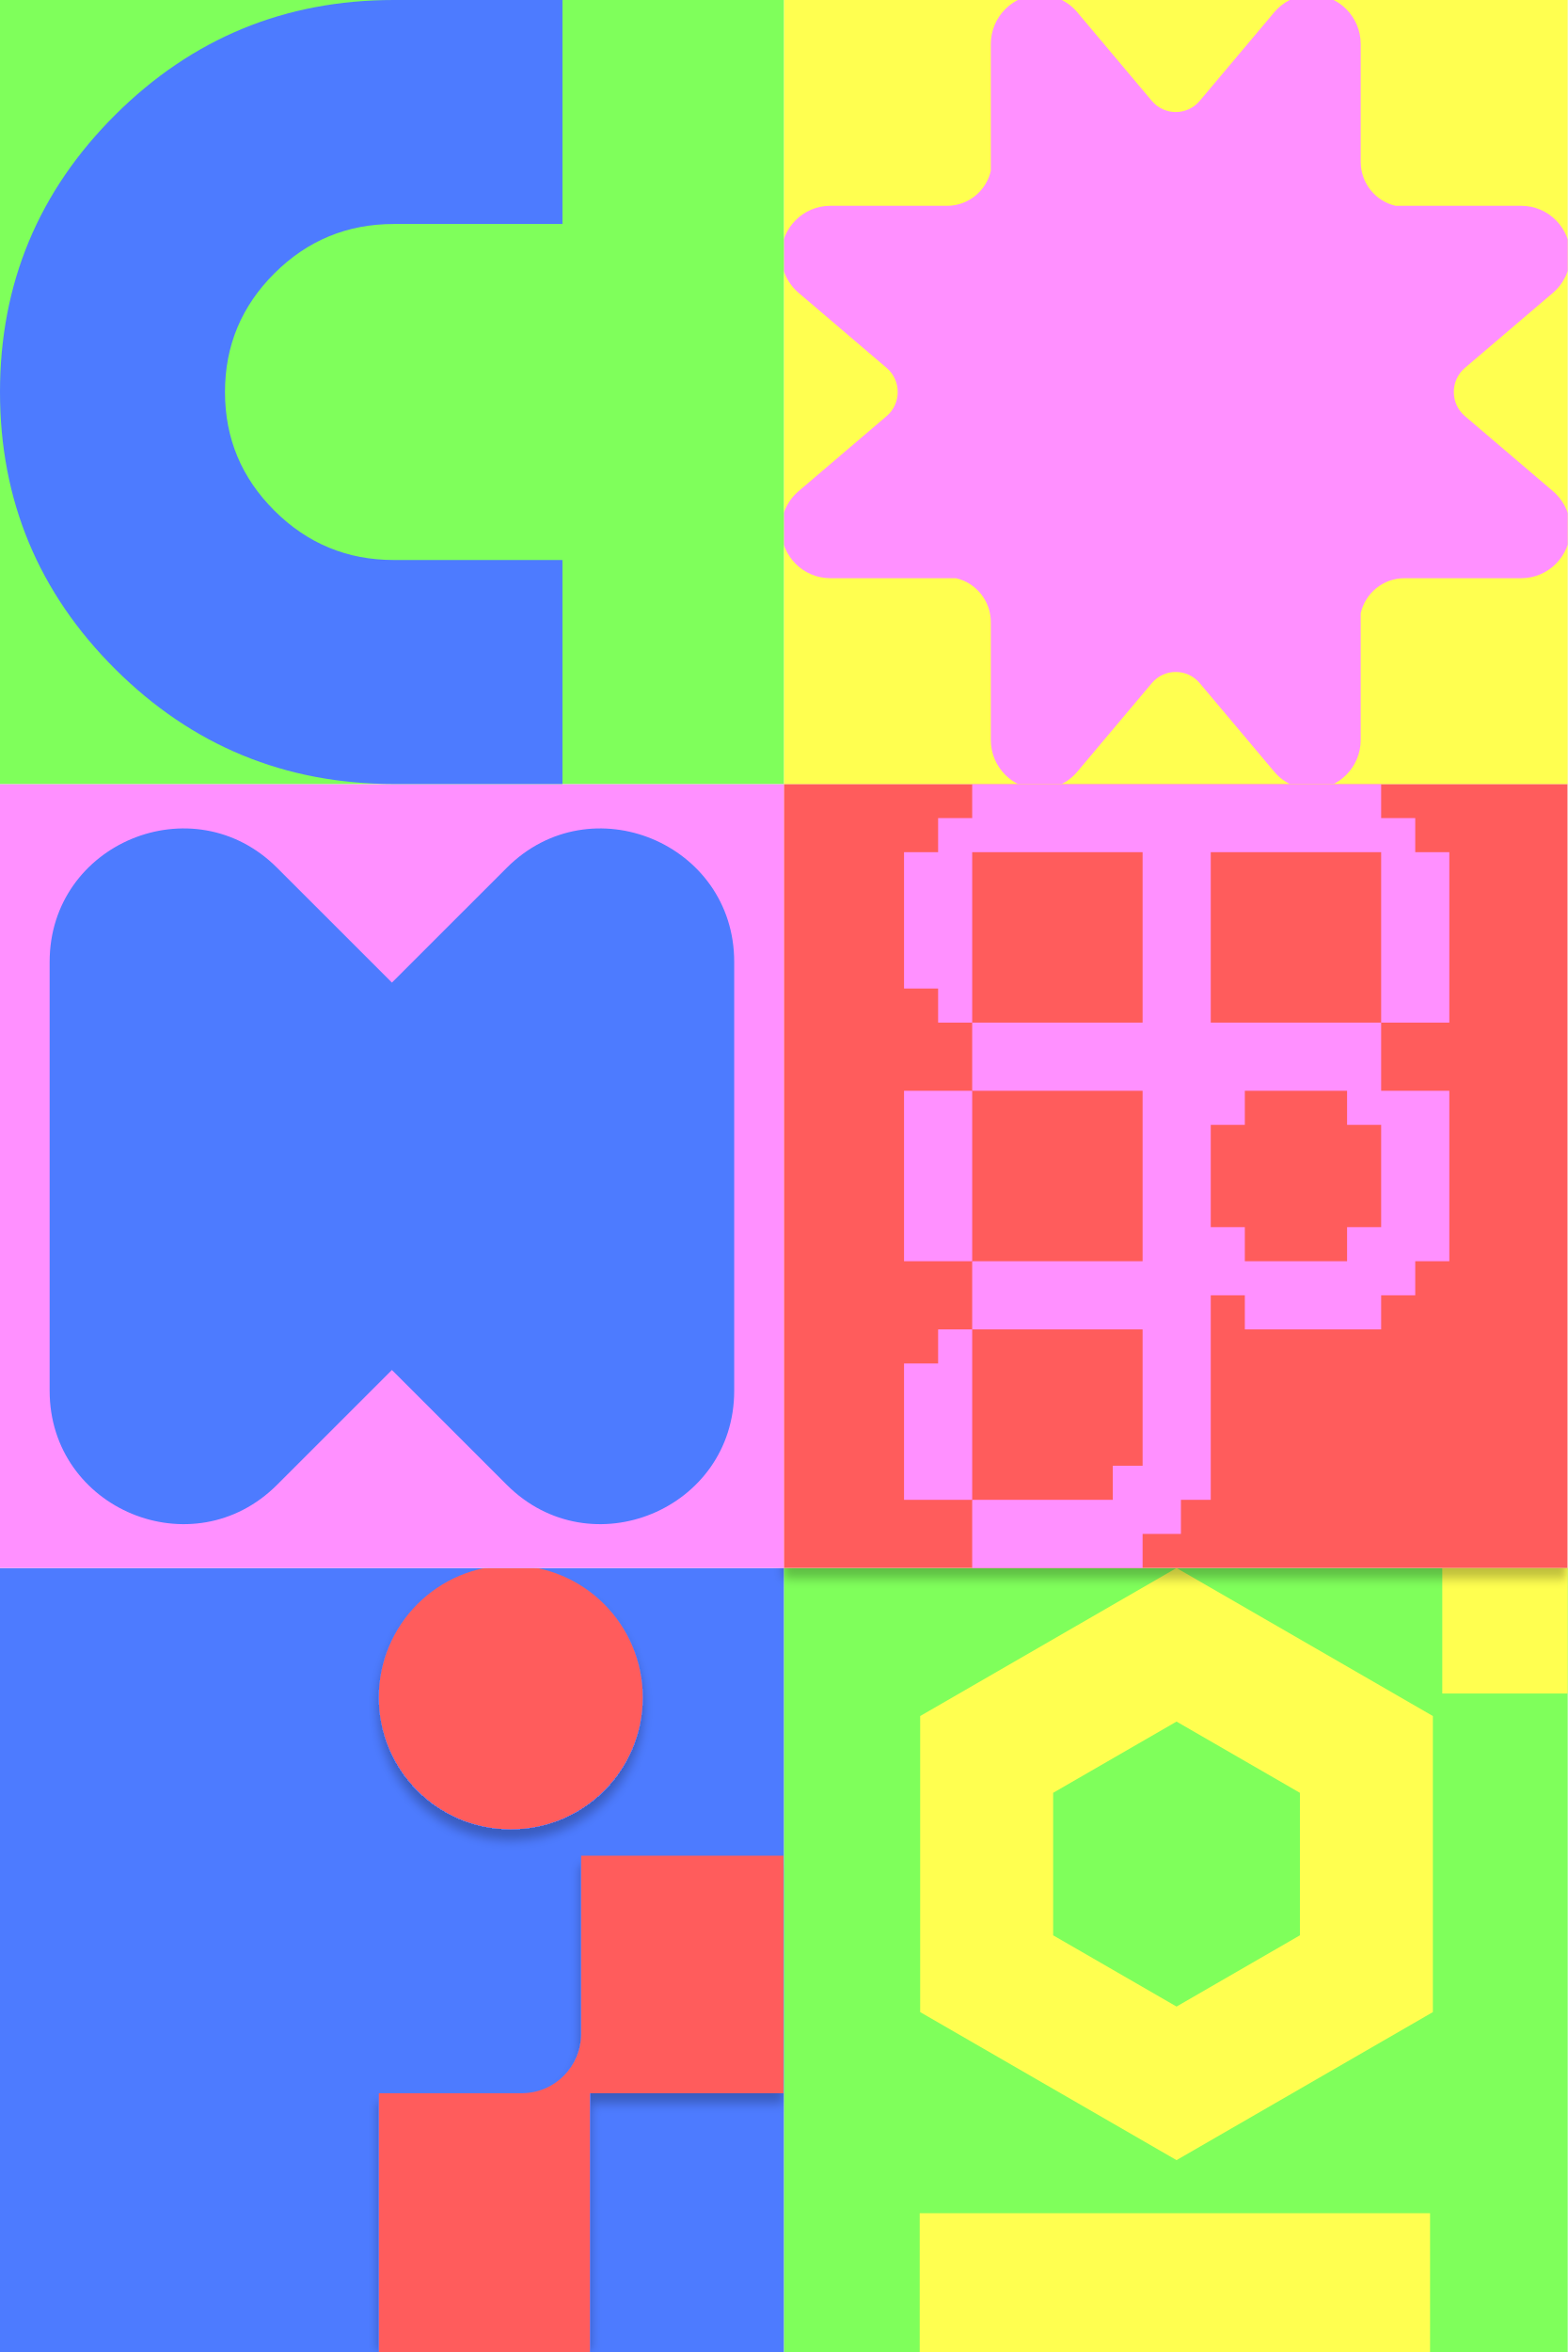
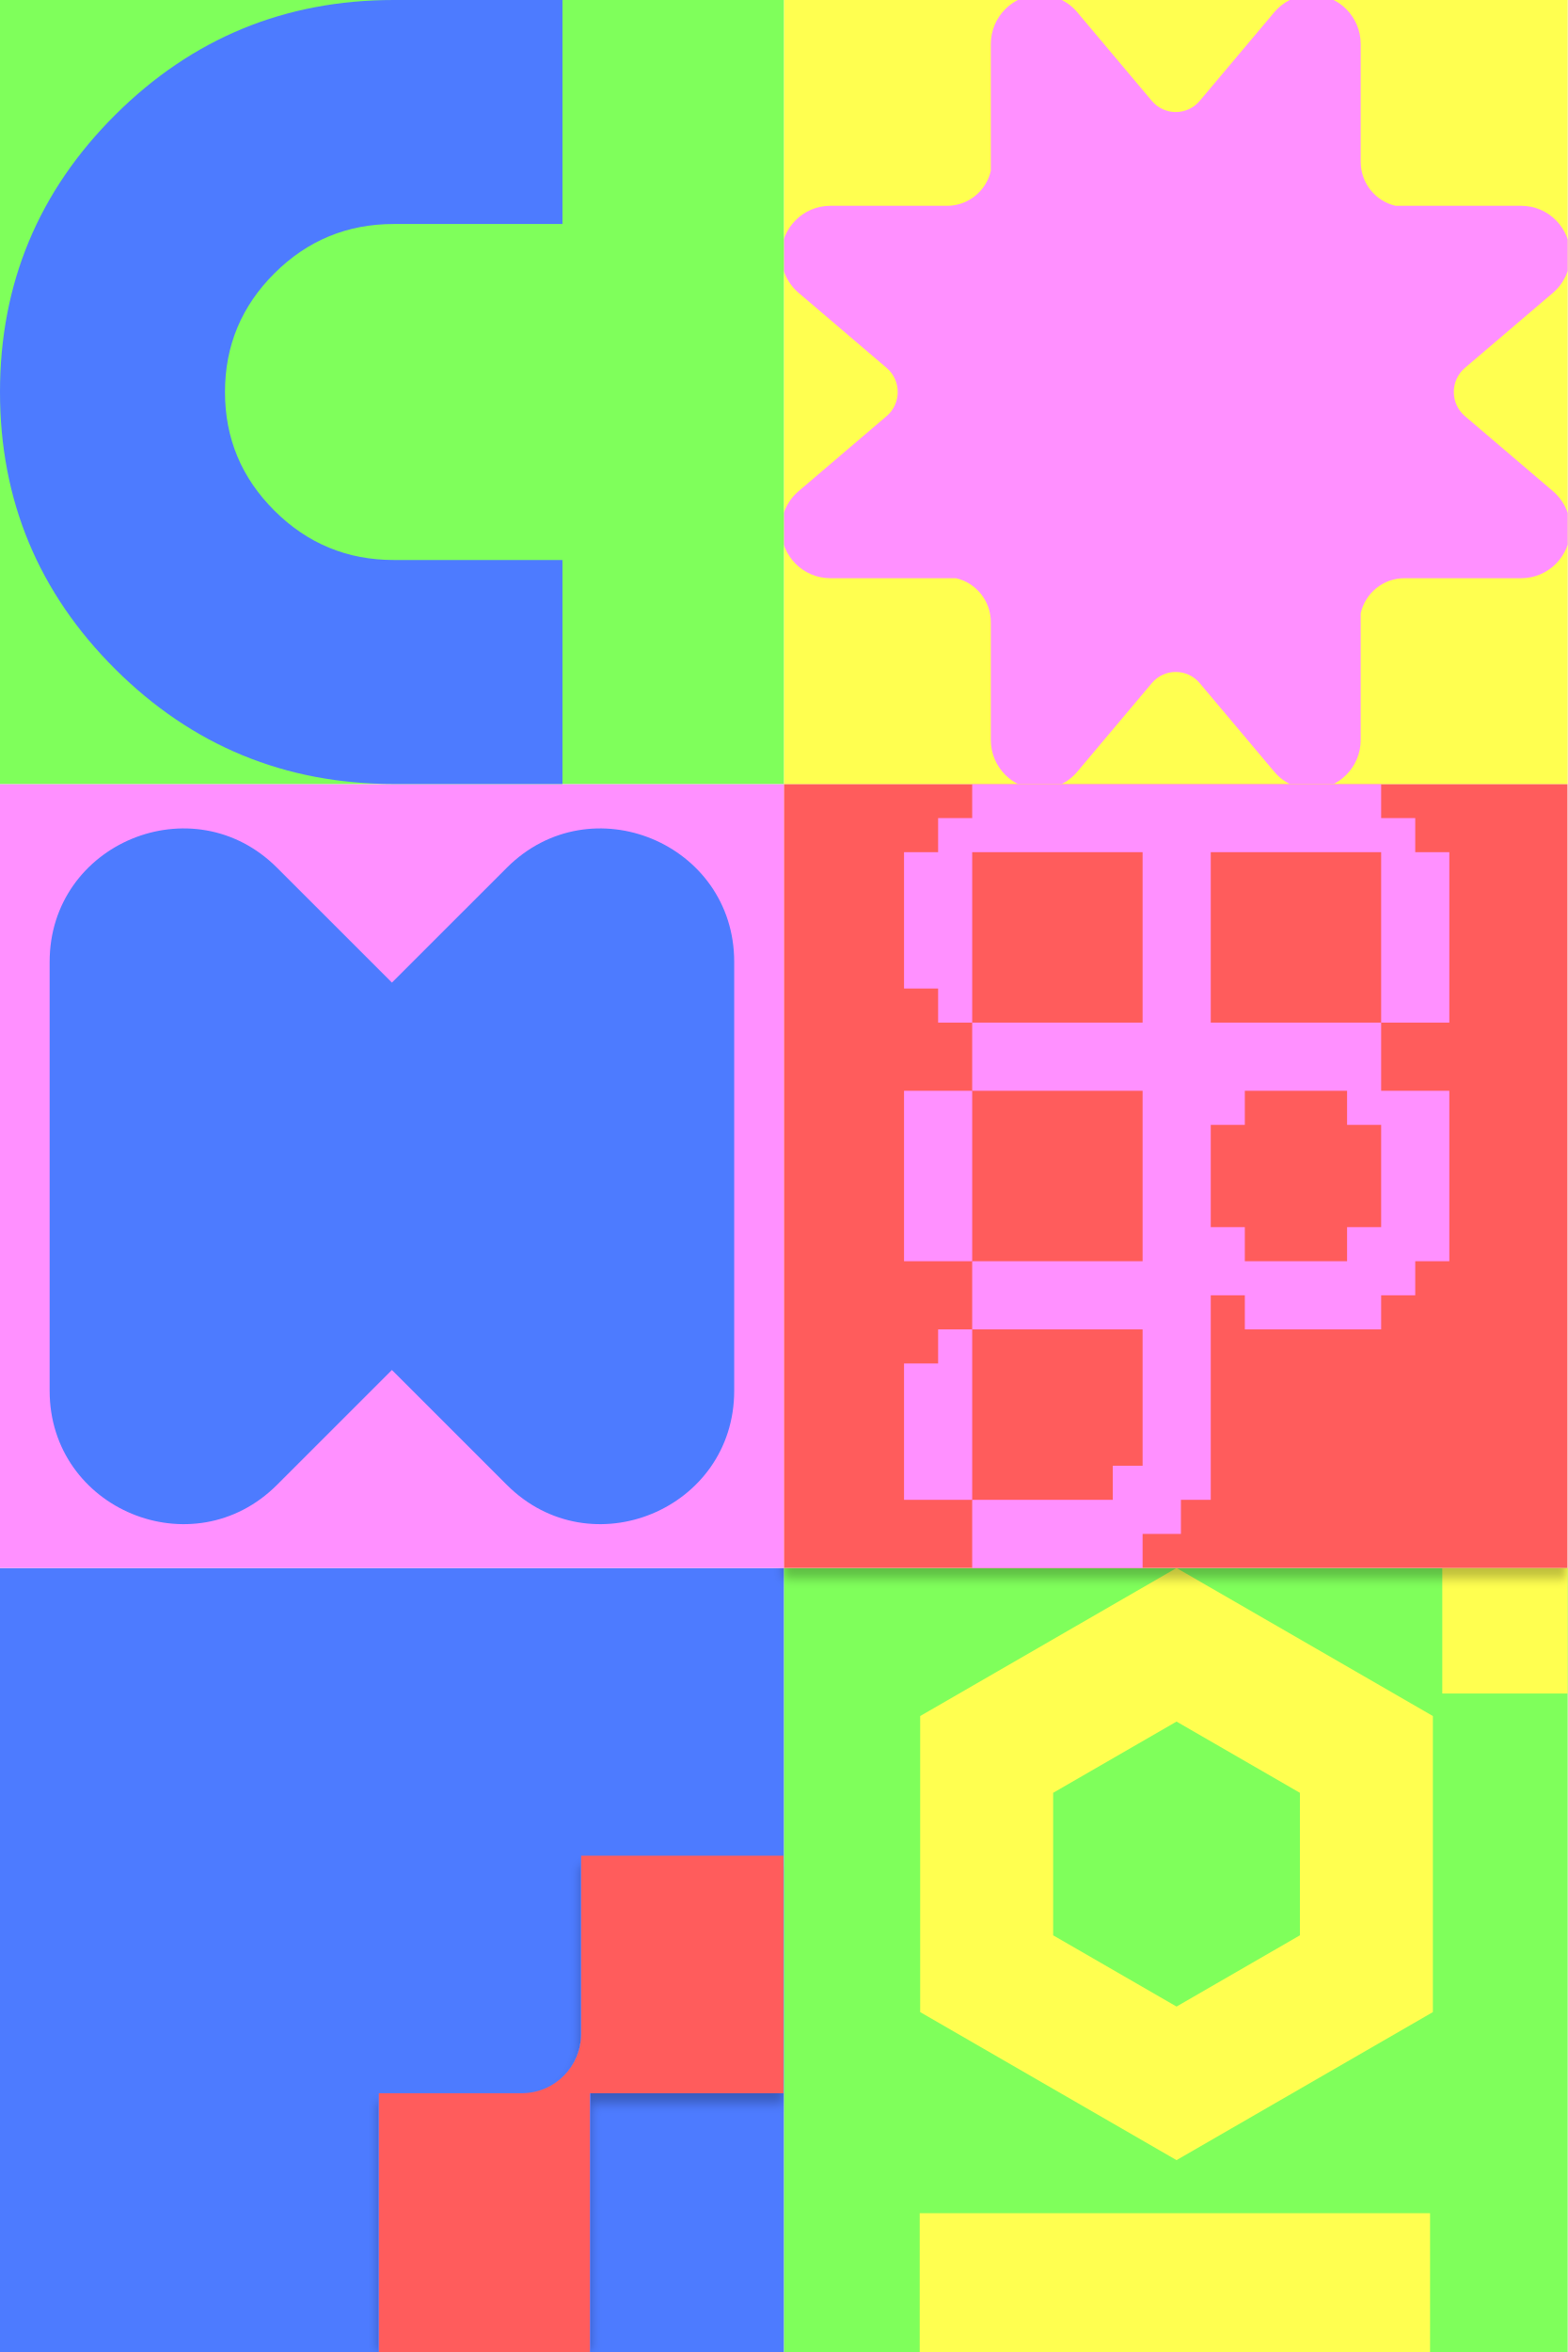
<svg xmlns="http://www.w3.org/2000/svg" width="620" height="930" viewBox="0 0 620 930" fill="none">
  <g clip-path="url(#clip0_319_18708)">
    <rect width="620" height="930" fill="white" />
    <g clip-path="url(#clip1_319_18708)">
      <rect width="310" height="310" transform="translate(310 620)" fill="#7FFF5B" />
      <rect x="570.4" y="620" width="49.637" height="49.637" fill="#FFFF50" />
      <path fill-rule="evenodd" clip-rule="evenodd" d="M465.301 680.725L416.507 708.896V765.239L465.301 793.41L514.095 765.239V708.896L465.301 680.725ZM566.685 678.534L465.301 620L363.917 678.534V795.601L465.301 854.135L566.685 795.601V678.534Z" fill="#FFFF50" />
      <path d="M565.574 875.12H363.733V942.401H565.574V875.12Z" fill="#FFFF50" />
    </g>
    <g clip-path="url(#clip2_319_18708)">
      <rect width="310" height="310" transform="translate(0 620)" fill="#4D7BFF" />
      <g filter="url(#filter0_d_319_18708)">
-         <path fill-rule="evenodd" clip-rule="evenodd" d="M202.008 723.316C230.824 723.316 254.183 699.957 254.183 671.142C254.183 642.326 230.824 618.967 202.008 618.967C173.193 618.967 149.833 642.326 149.833 671.142C149.833 699.957 173.193 723.316 202.008 723.316ZM206.666 827.669H309.839V733.754H229.835V804.193C229.835 817.057 219.49 827.504 206.666 827.669ZM149.834 827.67H233.314V932.02H149.834V827.67Z" fill="#FF5C5C" />
+         <path fill-rule="evenodd" clip-rule="evenodd" d="M309.839 827.669H206.666C219.49 827.504 229.835 817.057 229.835 804.193V733.754H309.839V827.669ZM233.313 827.67H149.833V932.02H233.313V827.67Z" fill="#FF5C5C" />
      </g>
    </g>
    <g filter="url(#filter1_d_319_18708)">
      <rect width="310" height="310" transform="translate(310 310)" fill="#FF5C5C" />
      <path fill-rule="evenodd" clip-rule="evenodd" d="M384.49 310H546.229L546.229 323.478H559.707V336.957H573.186V404.348L546.229 404.348V336.957H478.838V404.348H546.229V431.304L573.186 431.304V498.696H559.707V512.174H546.229L546.229 525.652H492.316V512.174H478.838L478.838 593.043H467.044V606.522H451.881V620H384.49V593.043H440.088V579.565H451.881V525.652H384.49V498.696H451.881V431.304L384.49 431.304V404.348H451.881V336.957H384.49V404.348L371.012 404.348V390.87H357.533V336.957H371.012V323.478H384.49V310ZM532.751 444.783H546.229V485.217H532.751V498.696H492.316V485.217H478.838V444.783H492.316V431.304H532.751V444.783Z" fill="#FF90FF" />
      <path d="M384.49 431.304V498.696L357.533 498.696V431.304L384.49 431.304Z" fill="#FF90FF" />
      <path d="M384.49 525.652H371.012V539.13H357.533V593.043H384.49V525.652Z" fill="#FF90FF" />
    </g>
    <rect width="310" height="310" transform="translate(0 310)" fill="#FF90FF" />
    <path fill-rule="evenodd" clip-rule="evenodd" d="M155 388.529L109.542 343.091C76.363 309.928 19.633 333.415 19.633 380.315V549.917C19.633 596.818 76.363 620.305 109.542 587.142L155 541.704L200.458 587.142C233.637 620.306 290.367 596.818 290.367 549.918V380.316C290.367 333.416 233.637 309.928 200.458 343.091L155 388.529Z" fill="#4D7BFF" />
    <g clip-path="url(#clip3_319_18708)">
      <rect width="310" height="310" transform="translate(310)" fill="#FFFF50" />
      <path fill-rule="evenodd" clip-rule="evenodd" d="M551.913 81.375C544.024 79.566 538.141 72.461 538.141 63.973V40.77V17.445C538.141 6.669 529.462 -2.067 518.758 -2.067C515.648 -2.067 512.621 -1.314 509.916 0.081C507.665 1.238 505.636 2.845 503.963 4.836L474.471 39.888C469.512 45.779 460.487 45.779 455.528 39.888L426.037 4.836C422.352 0.457 416.942 -2.067 411.242 -2.067C400.538 -2.067 391.859 6.669 391.859 17.445V67.511C390.062 75.452 383.004 81.375 374.571 81.375H351.521H328.35C317.645 81.375 308.967 90.111 308.967 100.886C308.967 106.624 311.474 112.07 315.823 115.779L350.645 145.466C356.498 150.458 356.498 159.542 350.645 164.534L315.823 194.221C311.474 197.931 308.967 203.376 308.967 209.114C308.967 219.889 317.645 228.625 328.35 228.625H378.087C385.975 230.434 391.859 237.539 391.859 246.027V269.23V292.555C391.859 303.331 400.538 312.067 411.242 312.067C416.942 312.067 422.352 309.543 426.037 305.164L455.528 270.112C460.487 264.221 469.512 264.221 474.471 270.112L503.963 305.164C506.29 307.932 509.31 309.958 512.656 311.073C514.602 311.725 516.659 312.067 518.758 312.067C529.462 312.067 538.141 303.331 538.141 292.555V242.489C539.938 234.548 546.996 228.625 555.428 228.625H578.479H601.65C612.355 228.625 621.033 219.889 621.033 209.114C621.033 206.855 620.645 204.641 619.911 202.56C618.775 199.356 616.815 196.47 614.176 194.221L579.355 164.534C573.502 159.542 573.502 150.458 579.355 145.466L614.176 115.779C618.526 112.07 621.033 106.624 621.033 100.886C621.033 90.111 612.355 81.375 601.65 81.375H551.913Z" fill="#FF90FF" />
    </g>
    <rect width="310" height="310" fill="#7FFF5B" />
    <path d="M155.71 0H222.443V88.571H155.71C137.322 88.571 121.602 95.067 108.552 108.057C95.502 121.048 88.977 136.695 88.977 155C88.977 173.305 95.502 188.952 108.552 201.943C121.602 214.933 137.322 221.429 155.71 221.429H222.443V310H155.71C112.705 310 76.001 294.869 45.601 264.607C15.2 234.345 0 197.81 0 155C0 112.19 15.2 75.655 45.601 45.393C76.001 15.131 112.705 0 155.71 0Z" fill="#4D7BFF" />
  </g>
  <defs>
-     <filter id="filter0_d_319_18708" x="145.833" y="618.967" width="168.006" height="321.054" filterUnits="userSpaceOnUse" color-interpolation-filters="sRGB">
+     <filter id="filter0_d_319_18708" x="145.833" y="733.754" width="168.005" height="206.266" filterUnits="userSpaceOnUse" color-interpolation-filters="sRGB">
      <feFlood flood-opacity="0" result="BackgroundImageFix" />
      <feColorMatrix in="SourceAlpha" type="matrix" values="0 0 0 0 0 0 0 0 0 0 0 0 0 0 0 0 0 0 127 0" result="hardAlpha" />
      <feOffset dy="4" />
      <feGaussianBlur stdDeviation="2" />
      <feComposite in2="hardAlpha" operator="out" />
      <feColorMatrix type="matrix" values="0 0 0 0 0 0 0 0 0 0 0 0 0 0 0 0 0 0 0.25 0" />
      <feBlend mode="normal" in2="BackgroundImageFix" result="effect1_dropShadow_319_18708" />
      <feBlend mode="normal" in="SourceGraphic" in2="effect1_dropShadow_319_18708" result="shape" />
    </filter>
    <filter id="filter1_d_319_18708" x="306" y="310" width="318" height="318" filterUnits="userSpaceOnUse" color-interpolation-filters="sRGB">
      <feFlood flood-opacity="0" result="BackgroundImageFix" />
      <feColorMatrix in="SourceAlpha" type="matrix" values="0 0 0 0 0 0 0 0 0 0 0 0 0 0 0 0 0 0 127 0" result="hardAlpha" />
      <feOffset dy="4" />
      <feGaussianBlur stdDeviation="2" />
      <feComposite in2="hardAlpha" operator="out" />
      <feColorMatrix type="matrix" values="0 0 0 0 0 0 0 0 0 0 0 0 0 0 0 0 0 0 0.25 0" />
      <feBlend mode="normal" in2="BackgroundImageFix" result="effect1_dropShadow_319_18708" />
      <feBlend mode="normal" in="SourceGraphic" in2="effect1_dropShadow_319_18708" result="shape" />
    </filter>
    <clipPath id="clip0_319_18708">
      <rect width="620" height="930" fill="white" />
    </clipPath>
    <clipPath id="clip1_319_18708">
      <rect width="310" height="310" fill="white" transform="translate(310 620)" />
    </clipPath>
    <clipPath id="clip2_319_18708">
      <rect width="310" height="310" fill="white" transform="translate(0 620)" />
    </clipPath>
    <clipPath id="clip3_319_18708">
      <rect width="310" height="310" fill="white" transform="translate(310)" />
    </clipPath>
  </defs>
</svg>
